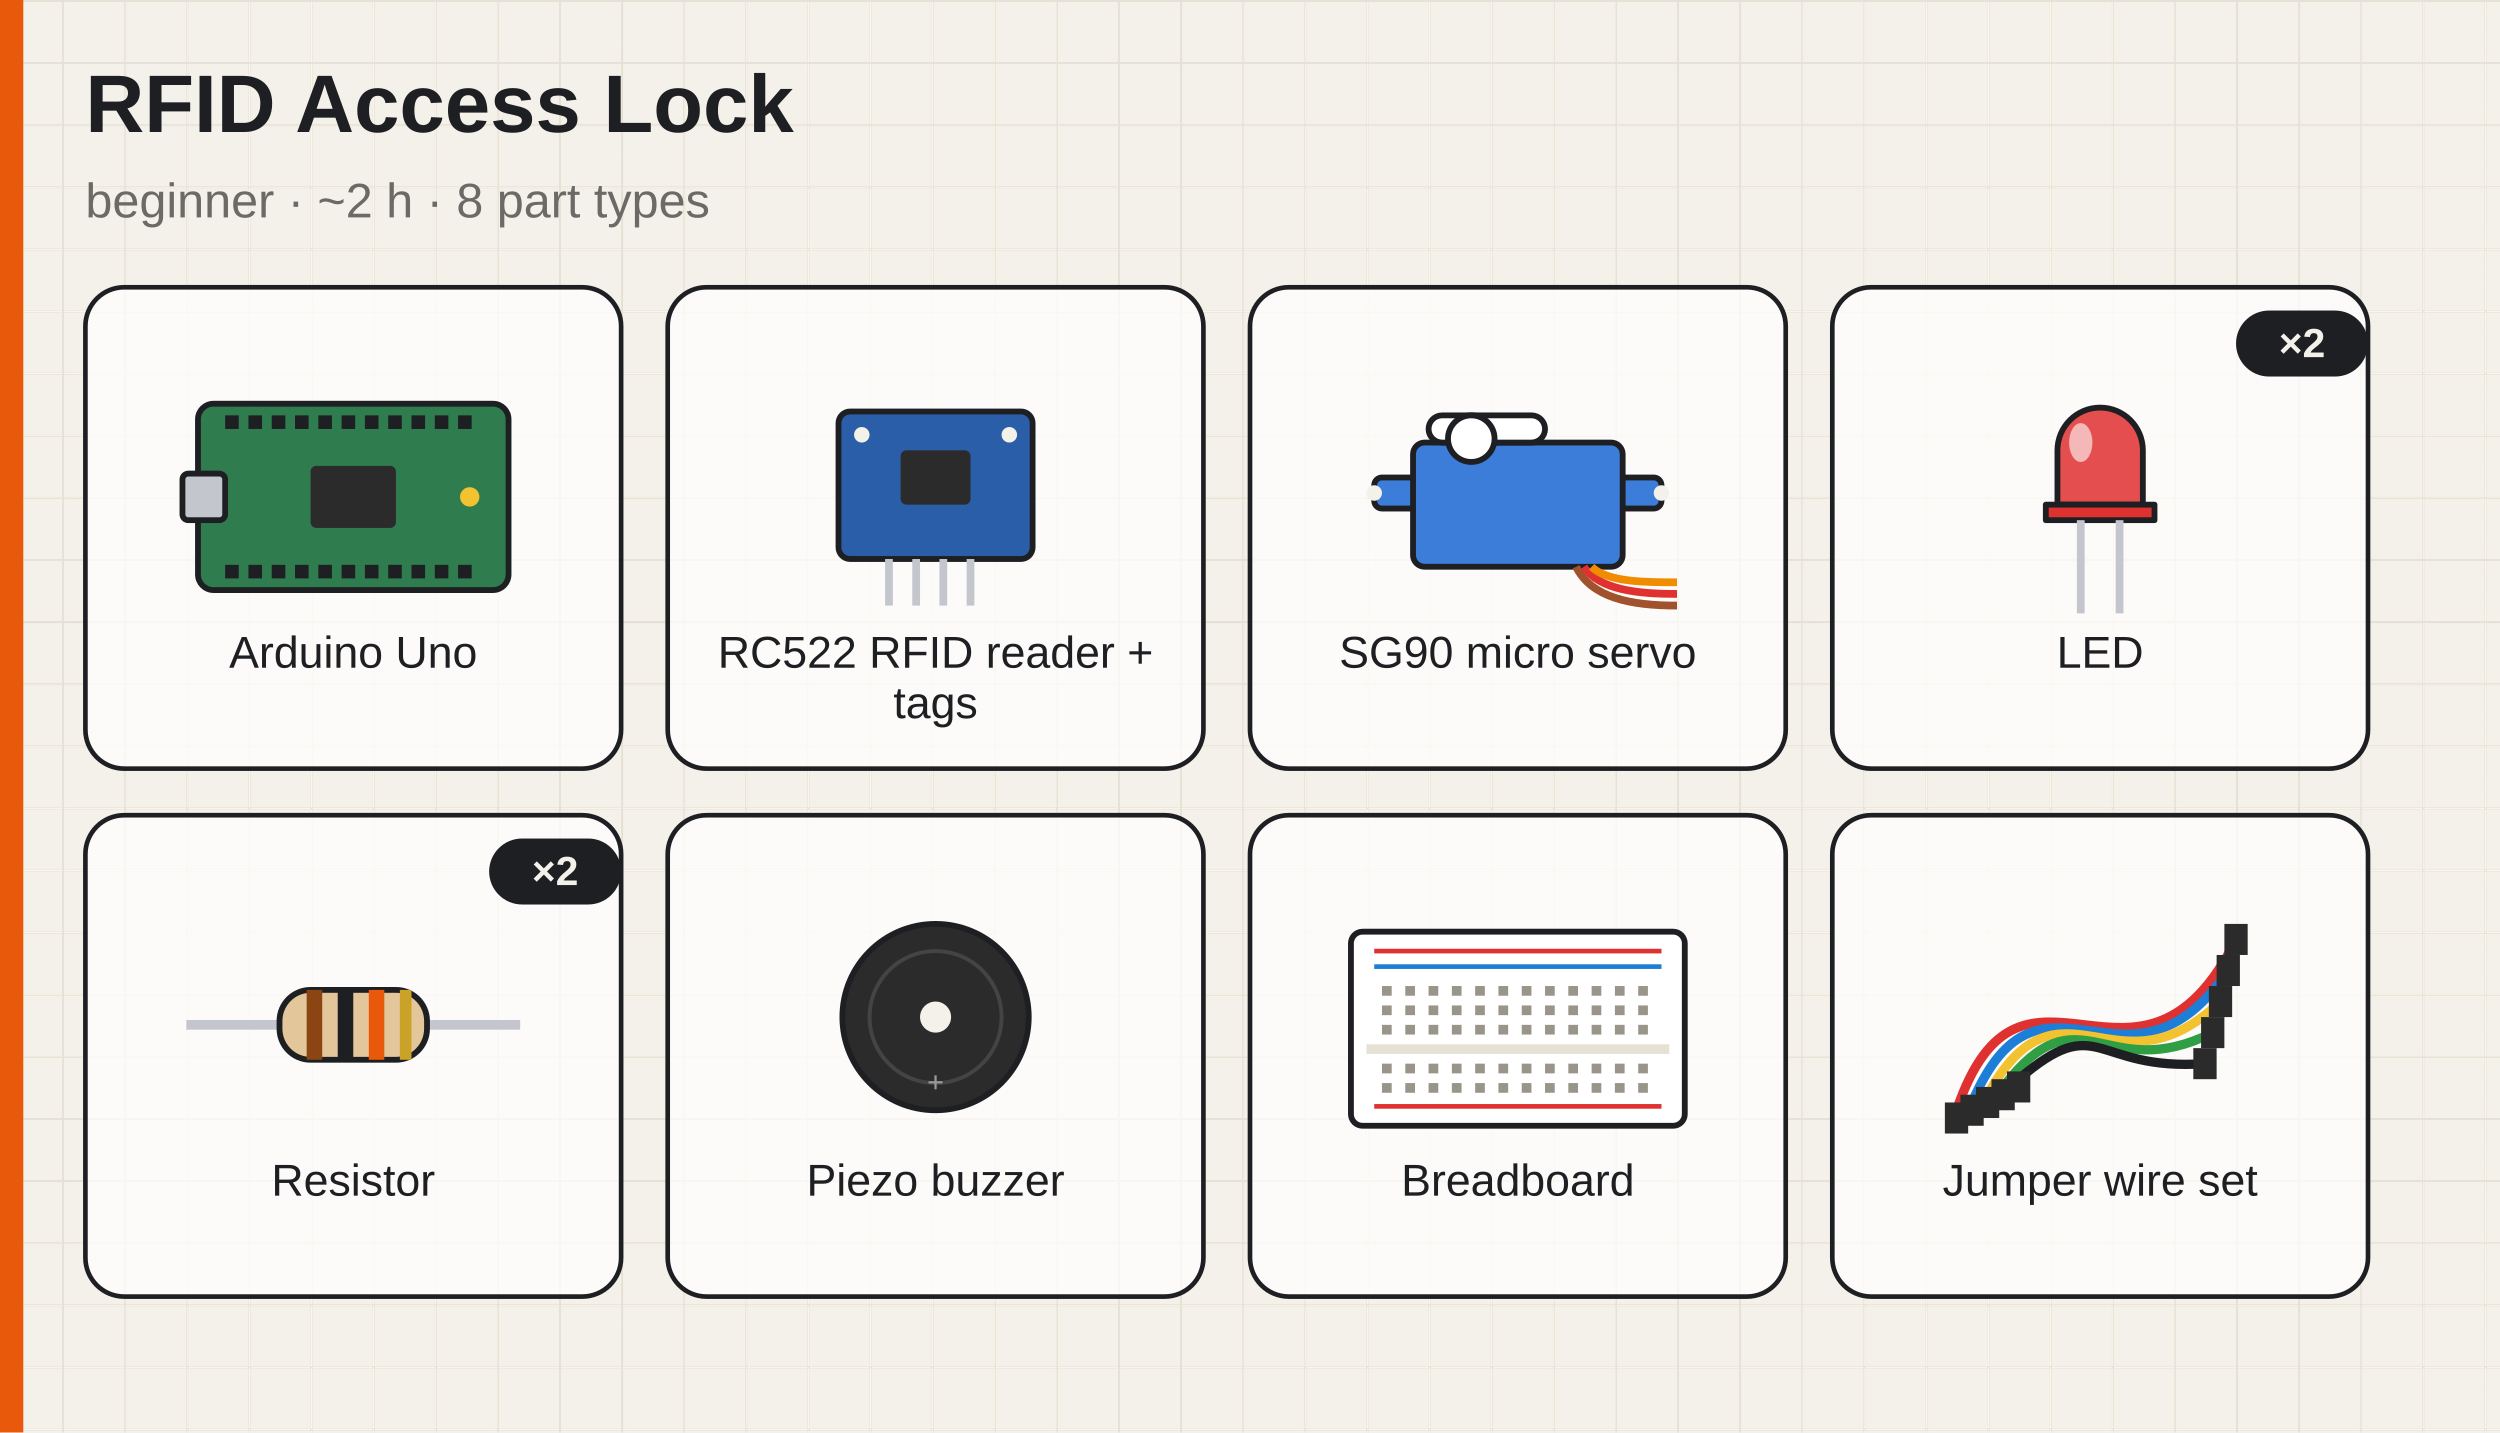
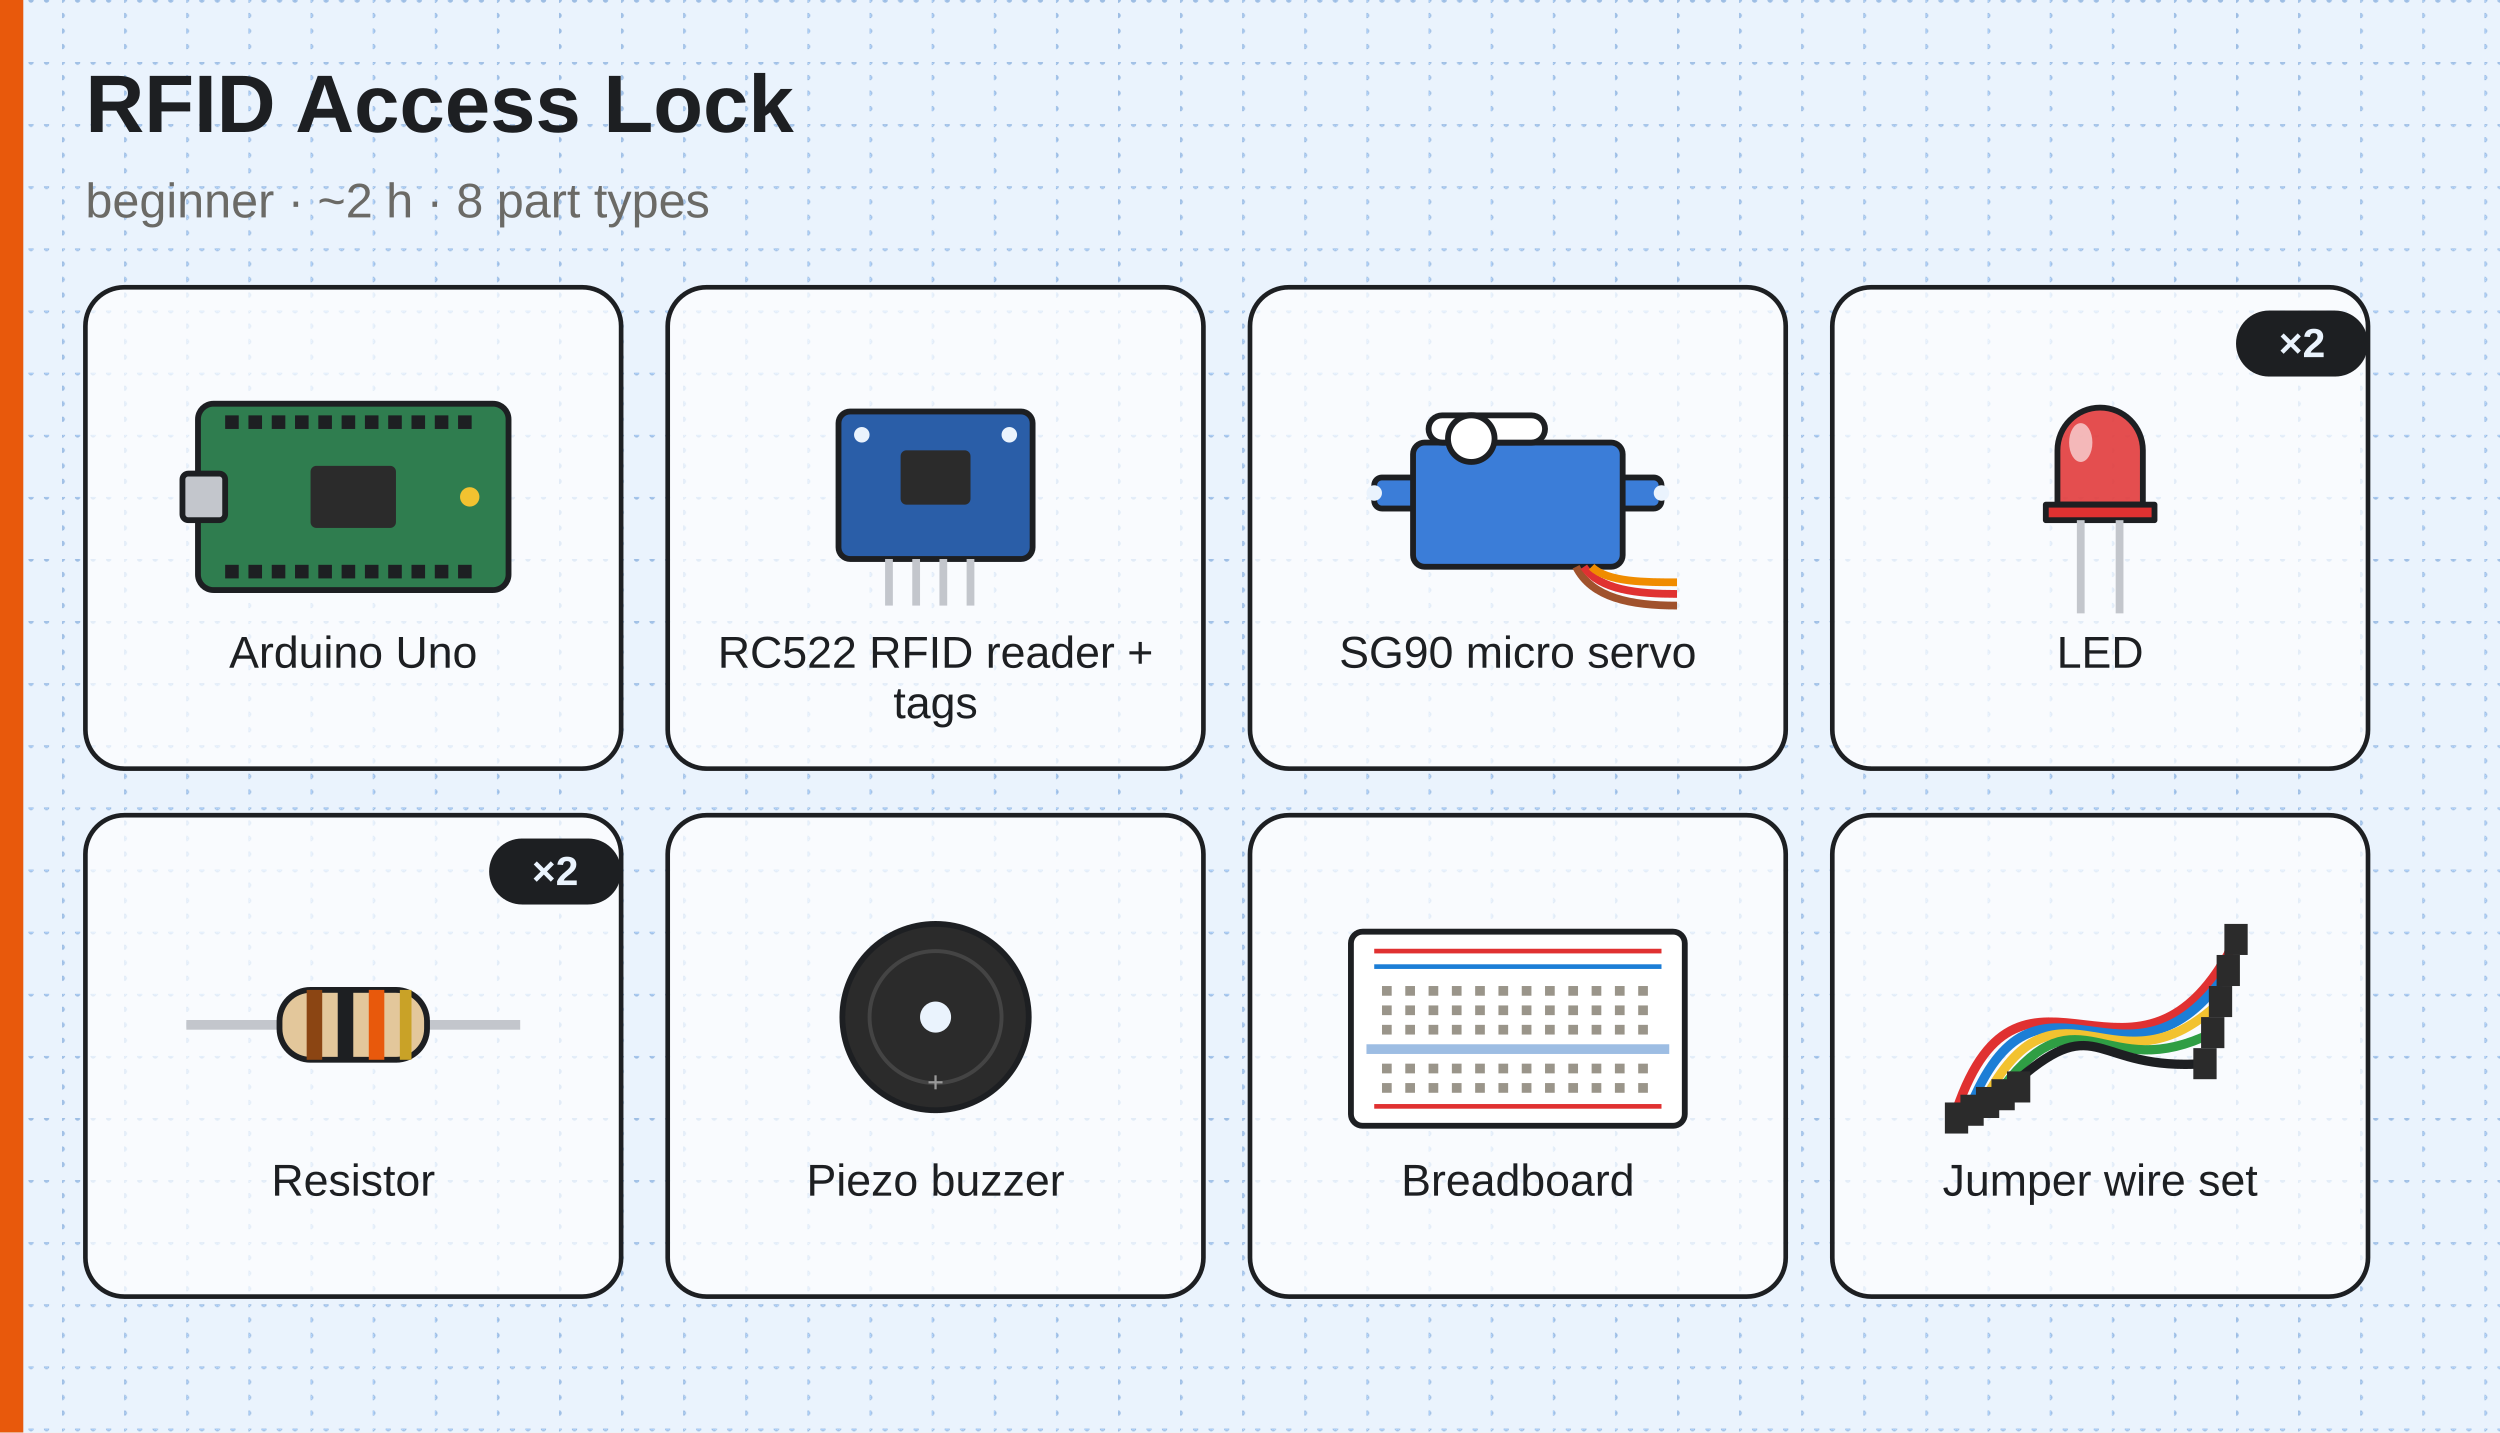
<svg xmlns="http://www.w3.org/2000/svg" viewBox="0 0 644 369" width="644" height="369" role="img" aria-label="RFID Access Lock — parts">
  <defs>
    <pattern id="grid-6jir96" width="16" height="16" patternUnits="userSpaceOnUse">
-       <path d="M16 0H0V16" fill="none" stroke="#e6e1d5" stroke-width="1" />
+       <circle cx="0" cy="0" r="0.7" fill="#9dbde3" />
+       <circle cx="0" cy="0" r="0.7" fill="#9dbde3" />
+       <circle cx="4" cy="0" r="0.7" fill="#9dbde3" />
+       <circle cx="0" cy="4" r="0.7" fill="#9dbde3" />
+       <circle cx="8" cy="0" r="0.7" fill="#9dbde3" />
+       <circle cx="0" cy="8" r="0.7" fill="#9dbde3" />
+       <circle cx="12" cy="0" r="0.7" fill="#9dbde3" />
+       <circle cx="0" cy="12" r="0.7" fill="#9dbde3" />
    </pattern>
  </defs>
-   <rect width="644" height="369" fill="#f4f1ea" />
+   <rect width="644" height="369" fill="#eaf3fd" />
  <rect width="644" height="369" fill="url(#grid-6jir96)" />
  <rect x="0" y="0" width="6" height="369" fill="#e8590c" />
  <text x="22" y="34" font-size="21" font-weight="700" fill="#1d1f22" font-family="'IBM Plex Sans', 'Helvetica Neue', Arial, sans-serif">RFID Access Lock</text>
  <text x="22" y="56" font-size="12.5" fill="#6b6a66" font-family="'IBM Plex Sans', 'Helvetica Neue', Arial, sans-serif">beginner · ~2 h · 8 part types</text>
  <g transform="translate(22 74)">
    <rect x="0" y="0" width="138" height="124" rx="10" fill="#ffffff" fill-opacity="0.7" stroke="#1d1f22" stroke-width="1.2" />
    <g transform="translate(24 22)">
      <rect x="5" y="8" width="80" height="48" rx="4" fill="#2f7d4f" stroke="#1d1f22" stroke-width="1.5" stroke-linejoin="round" />
      <rect x="12" y="11" width="3.5" height="3.5" fill="#1d1f22" />
      <rect x="18" y="11" width="3.5" height="3.5" fill="#1d1f22" />
      <rect x="24" y="11" width="3.5" height="3.5" fill="#1d1f22" />
      <rect x="30" y="11" width="3.5" height="3.5" fill="#1d1f22" />
      <rect x="36" y="11" width="3.5" height="3.5" fill="#1d1f22" />
      <rect x="42" y="11" width="3.5" height="3.5" fill="#1d1f22" />
      <rect x="48" y="11" width="3.5" height="3.5" fill="#1d1f22" />
      <rect x="54" y="11" width="3.5" height="3.5" fill="#1d1f22" />
      <rect x="60" y="11" width="3.5" height="3.5" fill="#1d1f22" />
      <rect x="66" y="11" width="3.5" height="3.5" fill="#1d1f22" />
      <rect x="72" y="11" width="3.5" height="3.5" fill="#1d1f22" />
      <rect x="12" y="49.5" width="3.5" height="3.5" fill="#1d1f22" />
      <rect x="18" y="49.5" width="3.5" height="3.5" fill="#1d1f22" />
      <rect x="24" y="49.5" width="3.5" height="3.5" fill="#1d1f22" />
      <rect x="30" y="49.5" width="3.5" height="3.5" fill="#1d1f22" />
      <rect x="36" y="49.5" width="3.5" height="3.5" fill="#1d1f22" />
      <rect x="42" y="49.5" width="3.5" height="3.5" fill="#1d1f22" />
      <rect x="48" y="49.5" width="3.5" height="3.5" fill="#1d1f22" />
      <rect x="54" y="49.5" width="3.5" height="3.5" fill="#1d1f22" />
      <rect x="60" y="49.5" width="3.5" height="3.5" fill="#1d1f22" />
      <rect x="66" y="49.5" width="3.5" height="3.5" fill="#1d1f22" />
      <rect x="72" y="49.5" width="3.5" height="3.5" fill="#1d1f22" />
      <rect x="34" y="24" width="22" height="16" rx="1.5" fill="#2b2b2b" />
      <rect x="1" y="26" width="11" height="12" rx="1.5" fill="#c3c6cc" stroke="#1d1f22" stroke-width="1.5" stroke-linejoin="round" />
      <circle cx="75" cy="32" r="2.5" fill="#f2c230" />
    </g>
    <text x="69" y="98" font-size="11.5" fill="#1d1f22" text-anchor="middle" font-family="'IBM Plex Sans', 'Helvetica Neue', Arial, sans-serif">Arduino Uno</text>
  </g>
  <g transform="translate(172 74)">
    <rect x="0" y="0" width="138" height="124" rx="10" fill="#ffffff" fill-opacity="0.7" stroke="#1d1f22" stroke-width="1.2" />
    <g transform="translate(24 22)">
      <rect x="20" y="10" width="50" height="38" rx="3" fill="#2a5ea8" stroke="#1d1f22" stroke-width="1.5" stroke-linejoin="round" />
      <rect x="36" y="20" width="18" height="14" rx="1.5" fill="#2b2b2b" />
-       <circle cx="26" cy="16" r="2" fill="#f4f1ea" />
-       <circle cx="64" cy="16" r="2" fill="#f4f1ea" />
+       <circle cx="26" cy="16" r="2" fill="#eaf3fd" />
+       <circle cx="64" cy="16" r="2" fill="#eaf3fd" />
      <line x1="33" y1="48" x2="33" y2="60" stroke="#c3c6cc" stroke-width="2" />
      <line x1="40" y1="48" x2="40" y2="60" stroke="#c3c6cc" stroke-width="2" />
      <line x1="47" y1="48" x2="47" y2="60" stroke="#c3c6cc" stroke-width="2" />
      <line x1="54" y1="48" x2="54" y2="60" stroke="#c3c6cc" stroke-width="2" />
    </g>
    <text x="69" y="98" font-size="11.5" fill="#1d1f22" text-anchor="middle" font-family="'IBM Plex Sans', 'Helvetica Neue', Arial, sans-serif">RC522 RFID reader +</text>
    <text x="69" y="111" font-size="11.5" fill="#1d1f22" text-anchor="middle" font-family="'IBM Plex Sans', 'Helvetica Neue', Arial, sans-serif">tags</text>
  </g>
  <g transform="translate(322 74)">
    <rect x="0" y="0" width="138" height="124" rx="10" fill="#ffffff" fill-opacity="0.7" stroke="#1d1f22" stroke-width="1.2" />
    <g transform="translate(24 22)">
      <rect x="8" y="27" width="74" height="8" rx="2" fill="#3b7dd8" stroke="#1d1f22" stroke-width="1.5" stroke-linejoin="round" />
      <rect x="18" y="18" width="54" height="32" rx="3" fill="#3b7dd8" stroke="#1d1f22" stroke-width="1.5" stroke-linejoin="round" />
-       <circle cx="8" cy="31" r="2" fill="#f4f1ea" />
-       <circle cx="82" cy="31" r="2" fill="#f4f1ea" />
+       <circle cx="8" cy="31" r="2" fill="#eaf3fd" />
+       <circle cx="82" cy="31" r="2" fill="#eaf3fd" />
      <rect x="22" y="11" width="30" height="7" rx="3.5" fill="#ffffff" stroke="#1d1f22" stroke-width="1.5" stroke-linejoin="round" />
      <circle cx="33" cy="17" r="6" fill="#ffffff" stroke="#1d1f22" stroke-width="1.5" stroke-linejoin="round" />
      <path d="M60 50 C 64 58, 74 60, 86 60" fill="none" stroke="#a0522d" stroke-width="2" />
      <path d="M62 50 C 66 56, 76 57, 86 57" fill="none" stroke="#e03131" stroke-width="2" />
      <path d="M64 50 C 68 54, 78 54, 86 54" fill="none" stroke="#f08c00" stroke-width="2" />
    </g>
    <text x="69" y="98" font-size="11.5" fill="#1d1f22" text-anchor="middle" font-family="'IBM Plex Sans', 'Helvetica Neue', Arial, sans-serif">SG90 micro servo</text>
  </g>
  <g transform="translate(472 74)">
    <rect x="0" y="0" width="138" height="124" rx="10" fill="#ffffff" fill-opacity="0.7" stroke="#1d1f22" stroke-width="1.2" />
    <g transform="translate(24 22)">
      <path d="M34 34 V20 A11 11 0 0 1 56 20 V34 Z" fill="#e03131" fill-opacity="0.85" stroke="#1d1f22" stroke-width="1.5" stroke-linejoin="round" />
      <rect x="31" y="34" width="28" height="4" fill="#e03131" stroke="#1d1f22" stroke-width="1.5" stroke-linejoin="round" />
      <ellipse cx="40" cy="18" rx="3" ry="5" fill="#ffffff" fill-opacity="0.6" />
      <line x1="40" y1="38" x2="40" y2="62" stroke="#c3c6cc" stroke-width="2" />
      <line x1="50" y1="38" x2="50" y2="62" stroke="#c3c6cc" stroke-width="2" />
    </g>
    <text x="69" y="98" font-size="11.5" fill="#1d1f22" text-anchor="middle" font-family="'IBM Plex Sans', 'Helvetica Neue', Arial, sans-serif">LED</text>
    <rect x="104" y="6" width="34" height="17" rx="8.5" fill="#1d1f22" />
-     <text x="121" y="18" font-size="10.5" font-weight="700" fill="#f4f1ea" text-anchor="middle" font-family="'IBM Plex Sans', 'Helvetica Neue', Arial, sans-serif">×2</text>
+     <text x="121" y="18" font-size="10.5" font-weight="700" fill="#eaf3fd" text-anchor="middle" font-family="'IBM Plex Sans', 'Helvetica Neue', Arial, sans-serif">×2</text>
  </g>
  <g transform="translate(22 210)">
    <rect x="0" y="0" width="138" height="124" rx="10" fill="#ffffff" fill-opacity="0.7" stroke="#1d1f22" stroke-width="1.2" />
    <g transform="translate(24 22)">
      <line x1="2" y1="32" x2="88" y2="32" stroke="#c3c6cc" stroke-width="2.5" />
      <rect x="26" y="23" width="38" height="18" rx="8" fill="#e3c79b" stroke="#1d1f22" stroke-width="1.5" stroke-linejoin="round" />
      <rect x="33" y="23" width="4" height="18" fill="#8b4513" />
      <rect x="41" y="23" width="4" height="18" fill="#1d1f22" />
      <rect x="49" y="23" width="4" height="18" fill="#e8590c" />
      <rect x="57" y="23" width="3" height="18" fill="#c9a227" />
    </g>
    <text x="69" y="98" font-size="11.5" fill="#1d1f22" text-anchor="middle" font-family="'IBM Plex Sans', 'Helvetica Neue', Arial, sans-serif">Resistor</text>
    <rect x="104" y="6" width="34" height="17" rx="8.5" fill="#1d1f22" />
-     <text x="121" y="18" font-size="10.5" font-weight="700" fill="#f4f1ea" text-anchor="middle" font-family="'IBM Plex Sans', 'Helvetica Neue', Arial, sans-serif">×2</text>
+     <text x="121" y="18" font-size="10.5" font-weight="700" fill="#eaf3fd" text-anchor="middle" font-family="'IBM Plex Sans', 'Helvetica Neue', Arial, sans-serif">×2</text>
  </g>
  <g transform="translate(172 210)">
    <rect x="0" y="0" width="138" height="124" rx="10" fill="#ffffff" fill-opacity="0.7" stroke="#1d1f22" stroke-width="1.2" />
    <g transform="translate(24 22)">
      <circle cx="45" cy="30" r="24" fill="#2b2b2b" stroke="#1d1f22" stroke-width="1.5" stroke-linejoin="round" />
      <circle cx="45" cy="30" r="17" fill="none" stroke="#444" stroke-width="1" />
-       <circle cx="45" cy="30" r="4" fill="#f4f1ea" />
+       <circle cx="45" cy="30" r="4" fill="#eaf3fd" />
      <text x="45" y="49" font-size="7" fill="#999" text-anchor="middle" font-family="monospace">+</text>
    </g>
    <text x="69" y="98" font-size="11.5" fill="#1d1f22" text-anchor="middle" font-family="'IBM Plex Sans', 'Helvetica Neue', Arial, sans-serif">Piezo buzzer</text>
  </g>
  <g transform="translate(322 210)">
    <rect x="0" y="0" width="138" height="124" rx="10" fill="#ffffff" fill-opacity="0.7" stroke="#1d1f22" stroke-width="1.2" />
    <g transform="translate(24 22)">
      <rect x="2" y="8" width="86" height="50" rx="3" fill="#ffffff" stroke="#1d1f22" stroke-width="1.5" stroke-linejoin="round" />
      <line x1="8" y1="13" x2="82" y2="13" stroke="#e03131" stroke-width="1.2" />
      <line x1="8" y1="17" x2="82" y2="17" stroke="#1c7ed6" stroke-width="1.2" />
      <line x1="8" y1="53" x2="82" y2="53" stroke="#e03131" stroke-width="1.2" />
-       <rect x="6" y="37" width="78" height="2.5" fill="#e6e1d5" />
+       <rect x="6" y="37" width="78" height="2.5" fill="#9dbde3" />
      <rect x="10" y="22" width="2.5" height="2.5" fill="#9a958a" />
      <rect x="10" y="27" width="2.5" height="2.5" fill="#9a958a" />
      <rect x="10" y="32" width="2.5" height="2.5" fill="#9a958a" />
      <rect x="10" y="42" width="2.5" height="2.5" fill="#9a958a" />
      <rect x="10" y="47" width="2.5" height="2.5" fill="#9a958a" />
      <rect x="16" y="22" width="2.5" height="2.5" fill="#9a958a" />
      <rect x="16" y="27" width="2.5" height="2.5" fill="#9a958a" />
      <rect x="16" y="32" width="2.5" height="2.5" fill="#9a958a" />
      <rect x="16" y="42" width="2.5" height="2.5" fill="#9a958a" />
      <rect x="16" y="47" width="2.5" height="2.5" fill="#9a958a" />
      <rect x="22" y="22" width="2.5" height="2.5" fill="#9a958a" />
      <rect x="22" y="27" width="2.5" height="2.5" fill="#9a958a" />
      <rect x="22" y="32" width="2.5" height="2.5" fill="#9a958a" />
      <rect x="22" y="42" width="2.5" height="2.5" fill="#9a958a" />
      <rect x="22" y="47" width="2.5" height="2.5" fill="#9a958a" />
      <rect x="28" y="22" width="2.5" height="2.5" fill="#9a958a" />
      <rect x="28" y="27" width="2.5" height="2.5" fill="#9a958a" />
      <rect x="28" y="32" width="2.5" height="2.5" fill="#9a958a" />
      <rect x="28" y="42" width="2.5" height="2.5" fill="#9a958a" />
      <rect x="28" y="47" width="2.5" height="2.5" fill="#9a958a" />
      <rect x="34" y="22" width="2.5" height="2.5" fill="#9a958a" />
      <rect x="34" y="27" width="2.5" height="2.5" fill="#9a958a" />
      <rect x="34" y="32" width="2.5" height="2.5" fill="#9a958a" />
      <rect x="34" y="42" width="2.5" height="2.5" fill="#9a958a" />
      <rect x="34" y="47" width="2.5" height="2.5" fill="#9a958a" />
      <rect x="40" y="22" width="2.5" height="2.5" fill="#9a958a" />
      <rect x="40" y="27" width="2.5" height="2.5" fill="#9a958a" />
      <rect x="40" y="32" width="2.5" height="2.5" fill="#9a958a" />
      <rect x="40" y="42" width="2.5" height="2.5" fill="#9a958a" />
      <rect x="40" y="47" width="2.5" height="2.5" fill="#9a958a" />
      <rect x="46" y="22" width="2.5" height="2.5" fill="#9a958a" />
      <rect x="46" y="27" width="2.5" height="2.5" fill="#9a958a" />
      <rect x="46" y="32" width="2.5" height="2.5" fill="#9a958a" />
      <rect x="46" y="42" width="2.5" height="2.5" fill="#9a958a" />
      <rect x="46" y="47" width="2.5" height="2.5" fill="#9a958a" />
      <rect x="52" y="22" width="2.5" height="2.5" fill="#9a958a" />
      <rect x="52" y="27" width="2.5" height="2.5" fill="#9a958a" />
      <rect x="52" y="32" width="2.5" height="2.5" fill="#9a958a" />
      <rect x="52" y="42" width="2.5" height="2.5" fill="#9a958a" />
      <rect x="52" y="47" width="2.5" height="2.5" fill="#9a958a" />
      <rect x="58" y="22" width="2.5" height="2.5" fill="#9a958a" />
      <rect x="58" y="27" width="2.5" height="2.5" fill="#9a958a" />
      <rect x="58" y="32" width="2.5" height="2.5" fill="#9a958a" />
      <rect x="58" y="42" width="2.5" height="2.5" fill="#9a958a" />
      <rect x="58" y="47" width="2.5" height="2.5" fill="#9a958a" />
      <rect x="64" y="22" width="2.5" height="2.5" fill="#9a958a" />
      <rect x="64" y="27" width="2.5" height="2.5" fill="#9a958a" />
      <rect x="64" y="32" width="2.5" height="2.5" fill="#9a958a" />
      <rect x="64" y="42" width="2.5" height="2.5" fill="#9a958a" />
      <rect x="64" y="47" width="2.5" height="2.5" fill="#9a958a" />
      <rect x="70" y="22" width="2.5" height="2.5" fill="#9a958a" />
      <rect x="70" y="27" width="2.5" height="2.5" fill="#9a958a" />
      <rect x="70" y="32" width="2.5" height="2.5" fill="#9a958a" />
      <rect x="70" y="42" width="2.5" height="2.5" fill="#9a958a" />
      <rect x="70" y="47" width="2.5" height="2.5" fill="#9a958a" />
      <rect x="76" y="22" width="2.5" height="2.5" fill="#9a958a" />
      <rect x="76" y="27" width="2.5" height="2.5" fill="#9a958a" />
      <rect x="76" y="32" width="2.5" height="2.5" fill="#9a958a" />
      <rect x="76" y="42" width="2.5" height="2.5" fill="#9a958a" />
      <rect x="76" y="47" width="2.5" height="2.5" fill="#9a958a" />
    </g>
    <text x="69" y="98" font-size="11.5" fill="#1d1f22" text-anchor="middle" font-family="'IBM Plex Sans', 'Helvetica Neue', Arial, sans-serif">Breadboard</text>
  </g>
  <g transform="translate(472 210)">
    <rect x="0" y="0" width="138" height="124" rx="10" fill="#ffffff" fill-opacity="0.7" stroke="#1d1f22" stroke-width="1.2" />
    <g transform="translate(24 22)">
      <path d="M8 54 C 25 4, 55 60, 80 10" fill="none" stroke="#e03131" stroke-width="2.4" />
      <rect x="5" y="52" width="6" height="8" fill="#2b2b2b" />
      <rect x="77" y="6" width="6" height="8" fill="#2b2b2b" />
      <path d="M12 52 C 30 10, 52 56, 78 18" fill="none" stroke="#1c7ed6" stroke-width="2.4" />
      <rect x="9" y="50" width="6" height="8" fill="#2b2b2b" />
      <rect x="75" y="14" width="6" height="8" fill="#2b2b2b" />
      <path d="M16 50 C 35 16, 49 52, 76 26" fill="none" stroke="#f2c230" stroke-width="2.4" />
      <rect x="13" y="48" width="6" height="8" fill="#2b2b2b" />
      <rect x="73" y="22" width="6" height="8" fill="#2b2b2b" />
      <path d="M20 48 C 40 22, 46 48, 74 34" fill="none" stroke="#2f9e44" stroke-width="2.4" />
      <rect x="17" y="46" width="6" height="8" fill="#2b2b2b" />
      <rect x="71" y="30" width="6" height="8" fill="#2b2b2b" />
      <path d="M24 46 C 45 28, 43 44, 72 42" fill="none" stroke="#1d1f22" stroke-width="2.4" />
      <rect x="21" y="44" width="6" height="8" fill="#2b2b2b" />
      <rect x="69" y="38" width="6" height="8" fill="#2b2b2b" />
    </g>
    <text x="69" y="98" font-size="11.5" fill="#1d1f22" text-anchor="middle" font-family="'IBM Plex Sans', 'Helvetica Neue', Arial, sans-serif">Jumper wire set</text>
  </g>
</svg>
